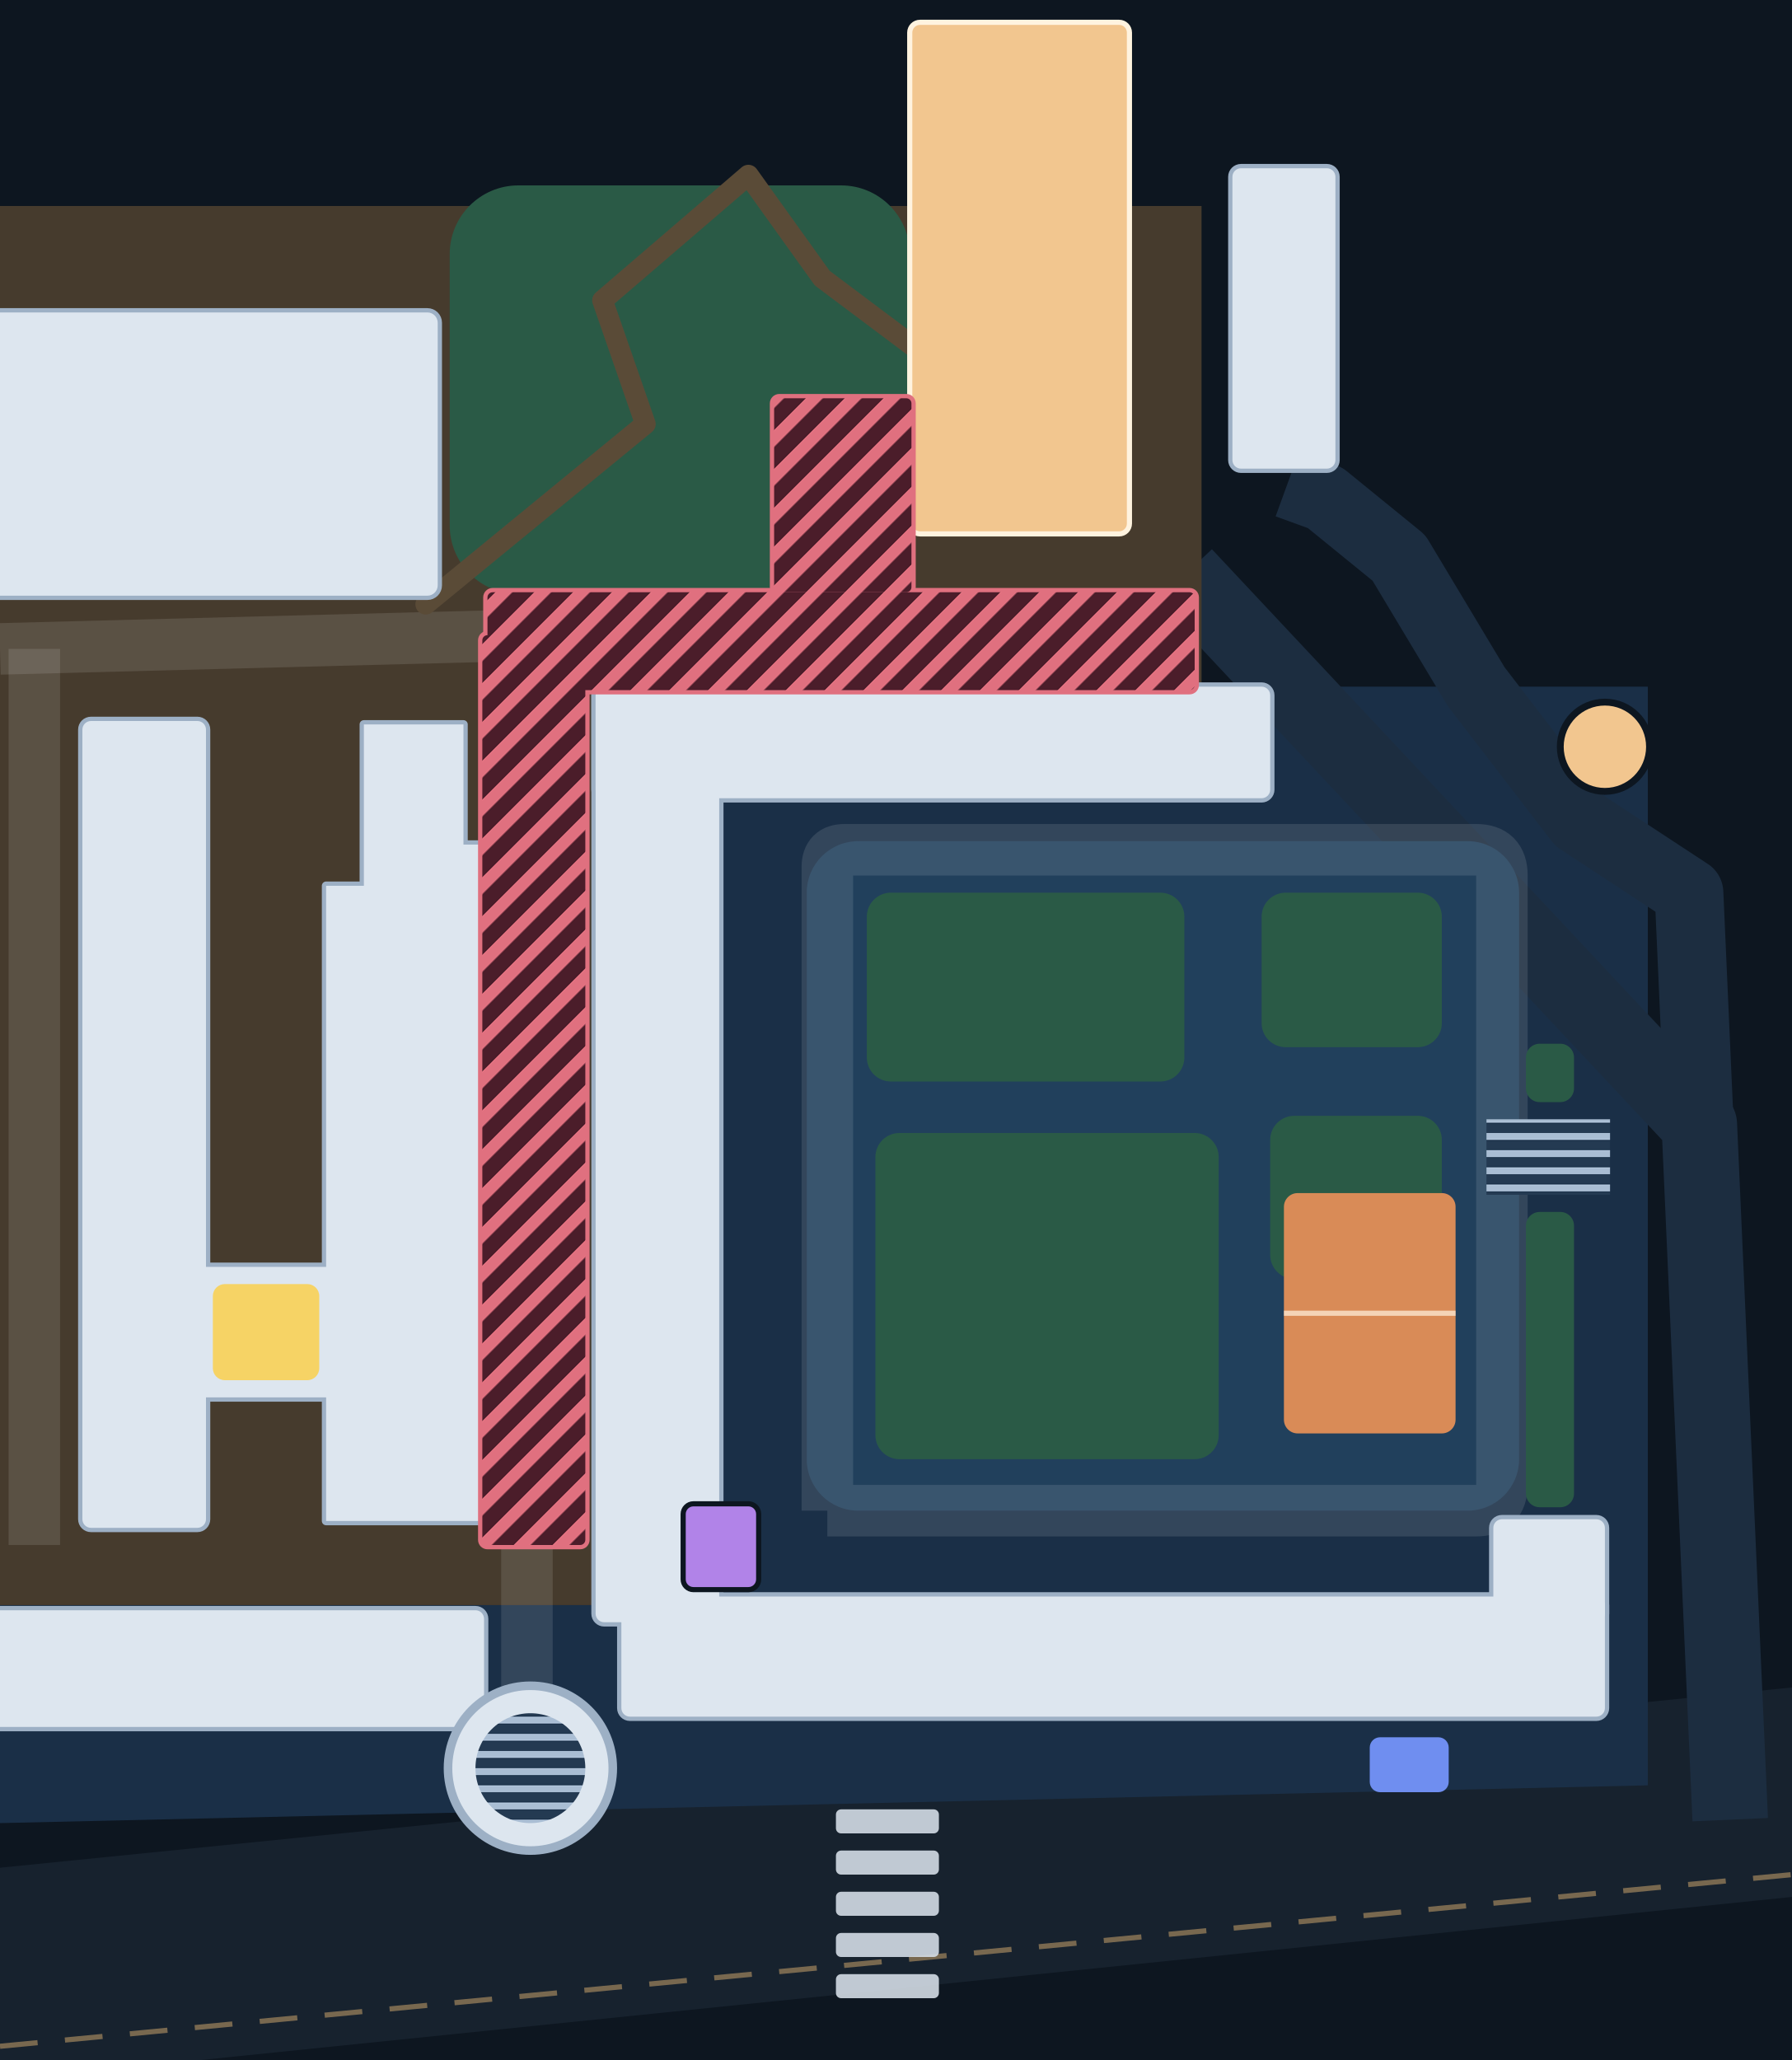
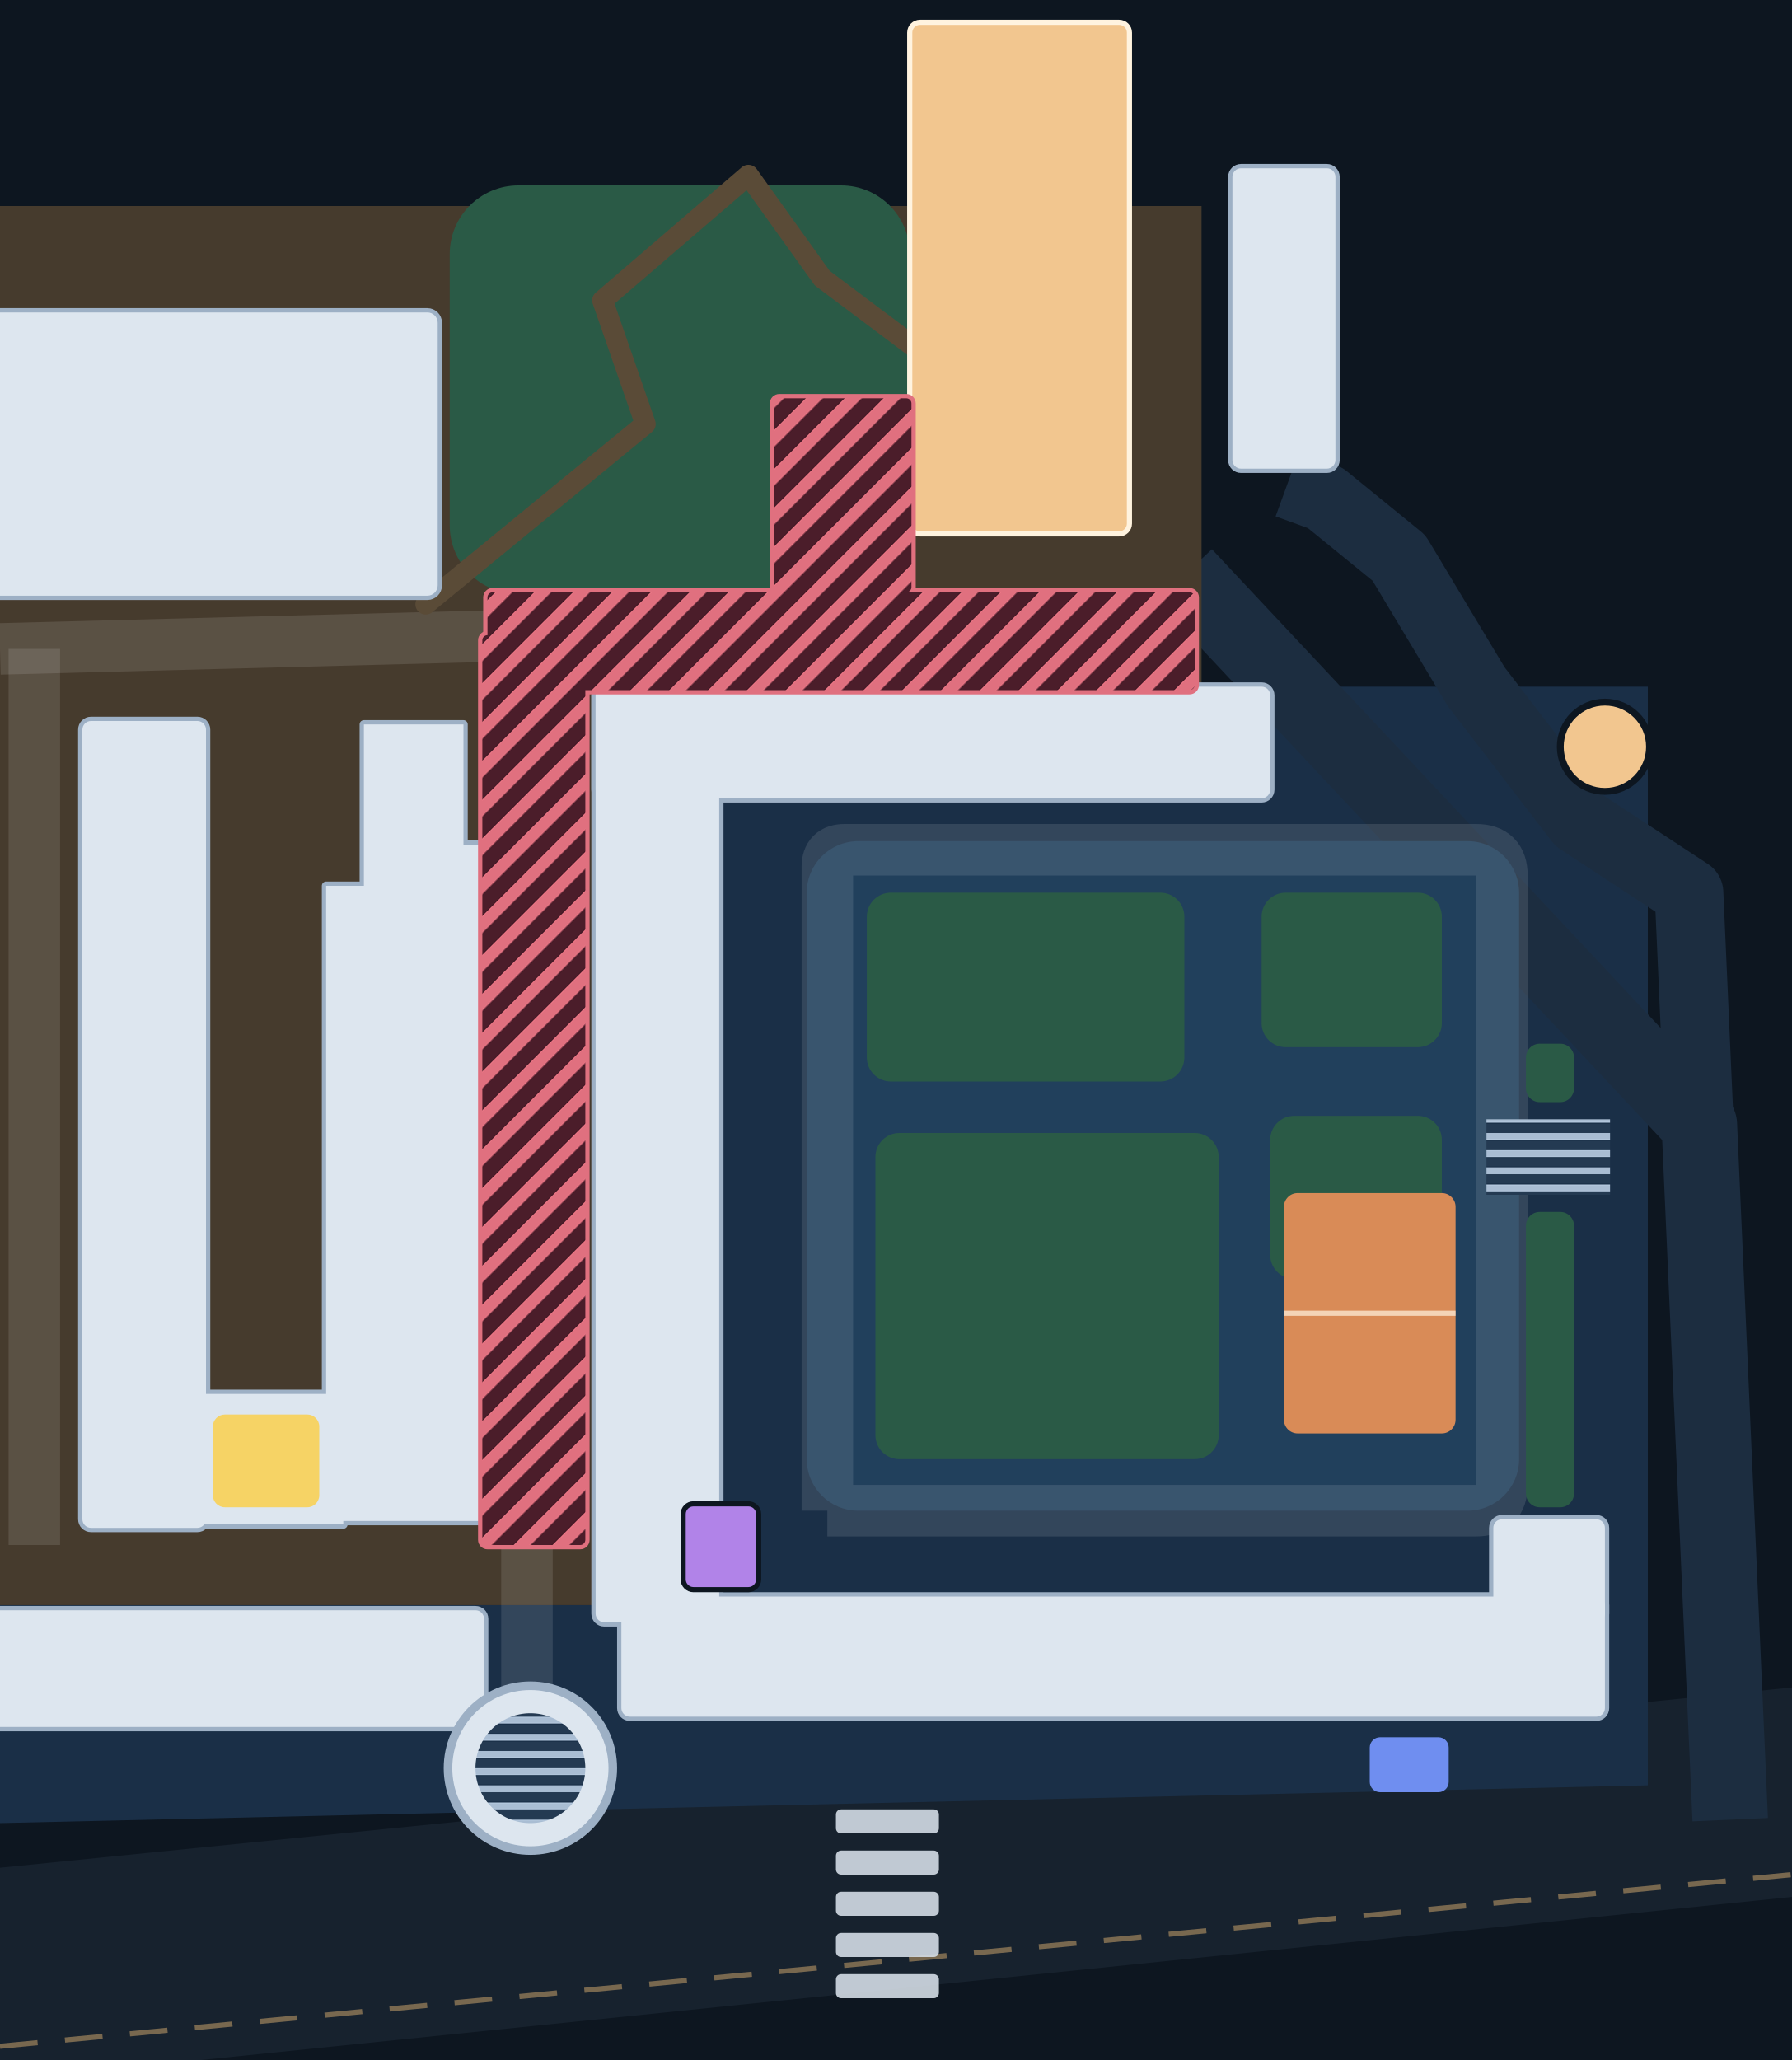
<svg xmlns="http://www.w3.org/2000/svg" viewBox="0 0 1044 1200" width="1044" height="1200">
  <defs>
    <pattern id="hatch" width="16" height="16" patternUnits="userSpaceOnUse" patternTransform="rotate(45)">
      <rect width="16" height="16" fill="#4b1d2a" />
      <rect width="7" height="16" fill="#e0707f" />
    </pattern>
    <pattern id="steps" width="10" height="10" patternUnits="userSpaceOnUse">
      <rect width="10" height="10" fill="#243a52" />
      <rect width="10" height="4" fill="#a9bdd3" />
    </pattern>
    <g id="bld">
      <rect x="-30" y="182" width="285" height="165" rx="6" />
      <rect x="718" y="98" width="60" height="175" rx="5" />
      <rect x="48" y="420" width="72" height="470" rx="5" />
-       <rect x="110" y="738" width="90" height="76" />
+       <rect x="110" y="812" width="90" height="76" />
      <path d="M212 422H270V492H294V886H190V516H212Z" />
      <rect x="347" y="400" width="393" height="65" rx="5" />
      <rect x="347" y="400" width="72" height="545" rx="5" />
      <rect x="362" y="930" width="573" height="70" rx="5" />
      <rect x="870" y="885" width="65" height="60" rx="5" />
      <rect x="-30" y="938" width="312" height="68" rx="5" />
    </g>
    <g id="red">
      <rect x="284" y="345" width="412" height="57" rx="3" />
      <rect x="281" y="370" width="60" height="530" rx="3" />
      <rect x="451" y="232" width="80" height="113" rx="3" />
    </g>
  </defs>
  <rect width="1044" height="1200" fill="#0d1620" />
  <polygon points="0,1088 1044,983 1044,1105 0,1212" fill="#17222e" />
  <path d="M0 1192L1044 1092" stroke="#c9a26a" stroke-width="3" stroke-dasharray="22 16" fill="none" opacity="0.55" />
  <polygon points="0,935 347,935 347,400 960,400 960,1040 0,1062" fill="#1a2f47" />
  <path d="M690 335L990 655L1008 1060" stroke="#1c2d40" stroke-width="44" stroke-linejoin="round" stroke-linecap="butt" fill="none" />
  <path d="M990 655L984 520L920 478L860 400L815 325L772 290L750 282" stroke="#1c2d40" stroke-width="40" stroke-linejoin="round" stroke-linecap="butt" fill="none" />
  <rect x="470" y="490" width="415" height="390" rx="30" fill="#21405c" />
  <polygon points="0,120 700,120 700,400 347,400 347,935 0,935" fill="#463b2d" />
  <g fill="none" stroke="#ffffff" stroke-opacity="0.11" stroke-width="30" stroke-linejoin="round">
    <path d="M0 378L690 360" />
    <path d="M20 378V900" />
    <path d="M307 400V1070" />
    <path d="M482 880V505Q482 495 492 495H860Q875 495 875 510V865Q875 880 860 880H482" />
  </g>
  <rect x="262" y="108" width="268" height="238" rx="40" fill="#2a5a46" />
  <path d="M248 352L376 247L351 175L436 102L479 162L535 204" fill="none" stroke="#5a4b37" stroke-width="12" stroke-linejoin="round" stroke-linecap="round" />
  <g fill="#2a5a46">
    <rect x="505" y="520" width="185" height="110" rx="14" />
    <rect x="735" y="520" width="105" height="90" rx="14" />
    <rect x="510" y="660" width="200" height="190" rx="14" />
    <rect x="740" y="650" width="100" height="95" rx="14" />
    <rect x="889" y="706" width="28" height="172" rx="8" />
    <rect x="889" y="608" width="28" height="34" rx="8" />
  </g>
  <rect x="748" y="695" width="100" height="140" rx="8" fill="#d98b57" />
  <path d="M748 765H848" stroke="#fff3df" stroke-width="3" opacity="0.7" />
  <use href="#bld" fill="#dde6ef" stroke="#9db0c5" stroke-width="5" stroke-linejoin="round" />
  <use href="#bld" fill="#dde6ef" />
  <rect x="530" y="13" width="128" height="298" rx="6" fill="#f2c68f" stroke="#fff3df" stroke-width="3" />
  <use href="#red" fill="none" stroke="#e0707f" stroke-width="5" stroke-linejoin="round" />
  <use href="#red" fill="url(#hatch)" />
  <g>
    <circle cx="309" cy="1030" r="48" fill="#dde6ef" stroke="#9db0c5" stroke-width="5" />
    <circle cx="309" cy="1030" r="32" fill="url(#steps)" />
  </g>
  <rect x="866" y="652" width="72" height="44" fill="url(#steps)" />
-   <rect x="124" y="748" width="62" height="56" rx="7" fill="#f6d365" />
+   <rect x="124" y="824" width="62" height="54" rx="7" fill="#f6d365" />
  <rect x="398" y="876" width="44" height="50" rx="6" fill="#b183e8" stroke="#0d1620" stroke-width="3" />
  <rect x="798" y="1012" width="46" height="32" rx="6" fill="#6f8ef0" />
  <circle cx="935" cy="435" r="26" fill="#f2c68f" stroke="#0d1620" stroke-width="4" />
  <g fill="#d3dbe4" opacity="0.9">
    <rect x="487" y="1054" width="60" height="14" rx="3" />
    <rect x="487" y="1078" width="60" height="14" rx="3" />
    <rect x="487" y="1102" width="60" height="14" rx="3" />
    <rect x="487" y="1126" width="60" height="14" rx="3" />
    <rect x="487" y="1150" width="60" height="14" rx="3" />
  </g>
</svg>
